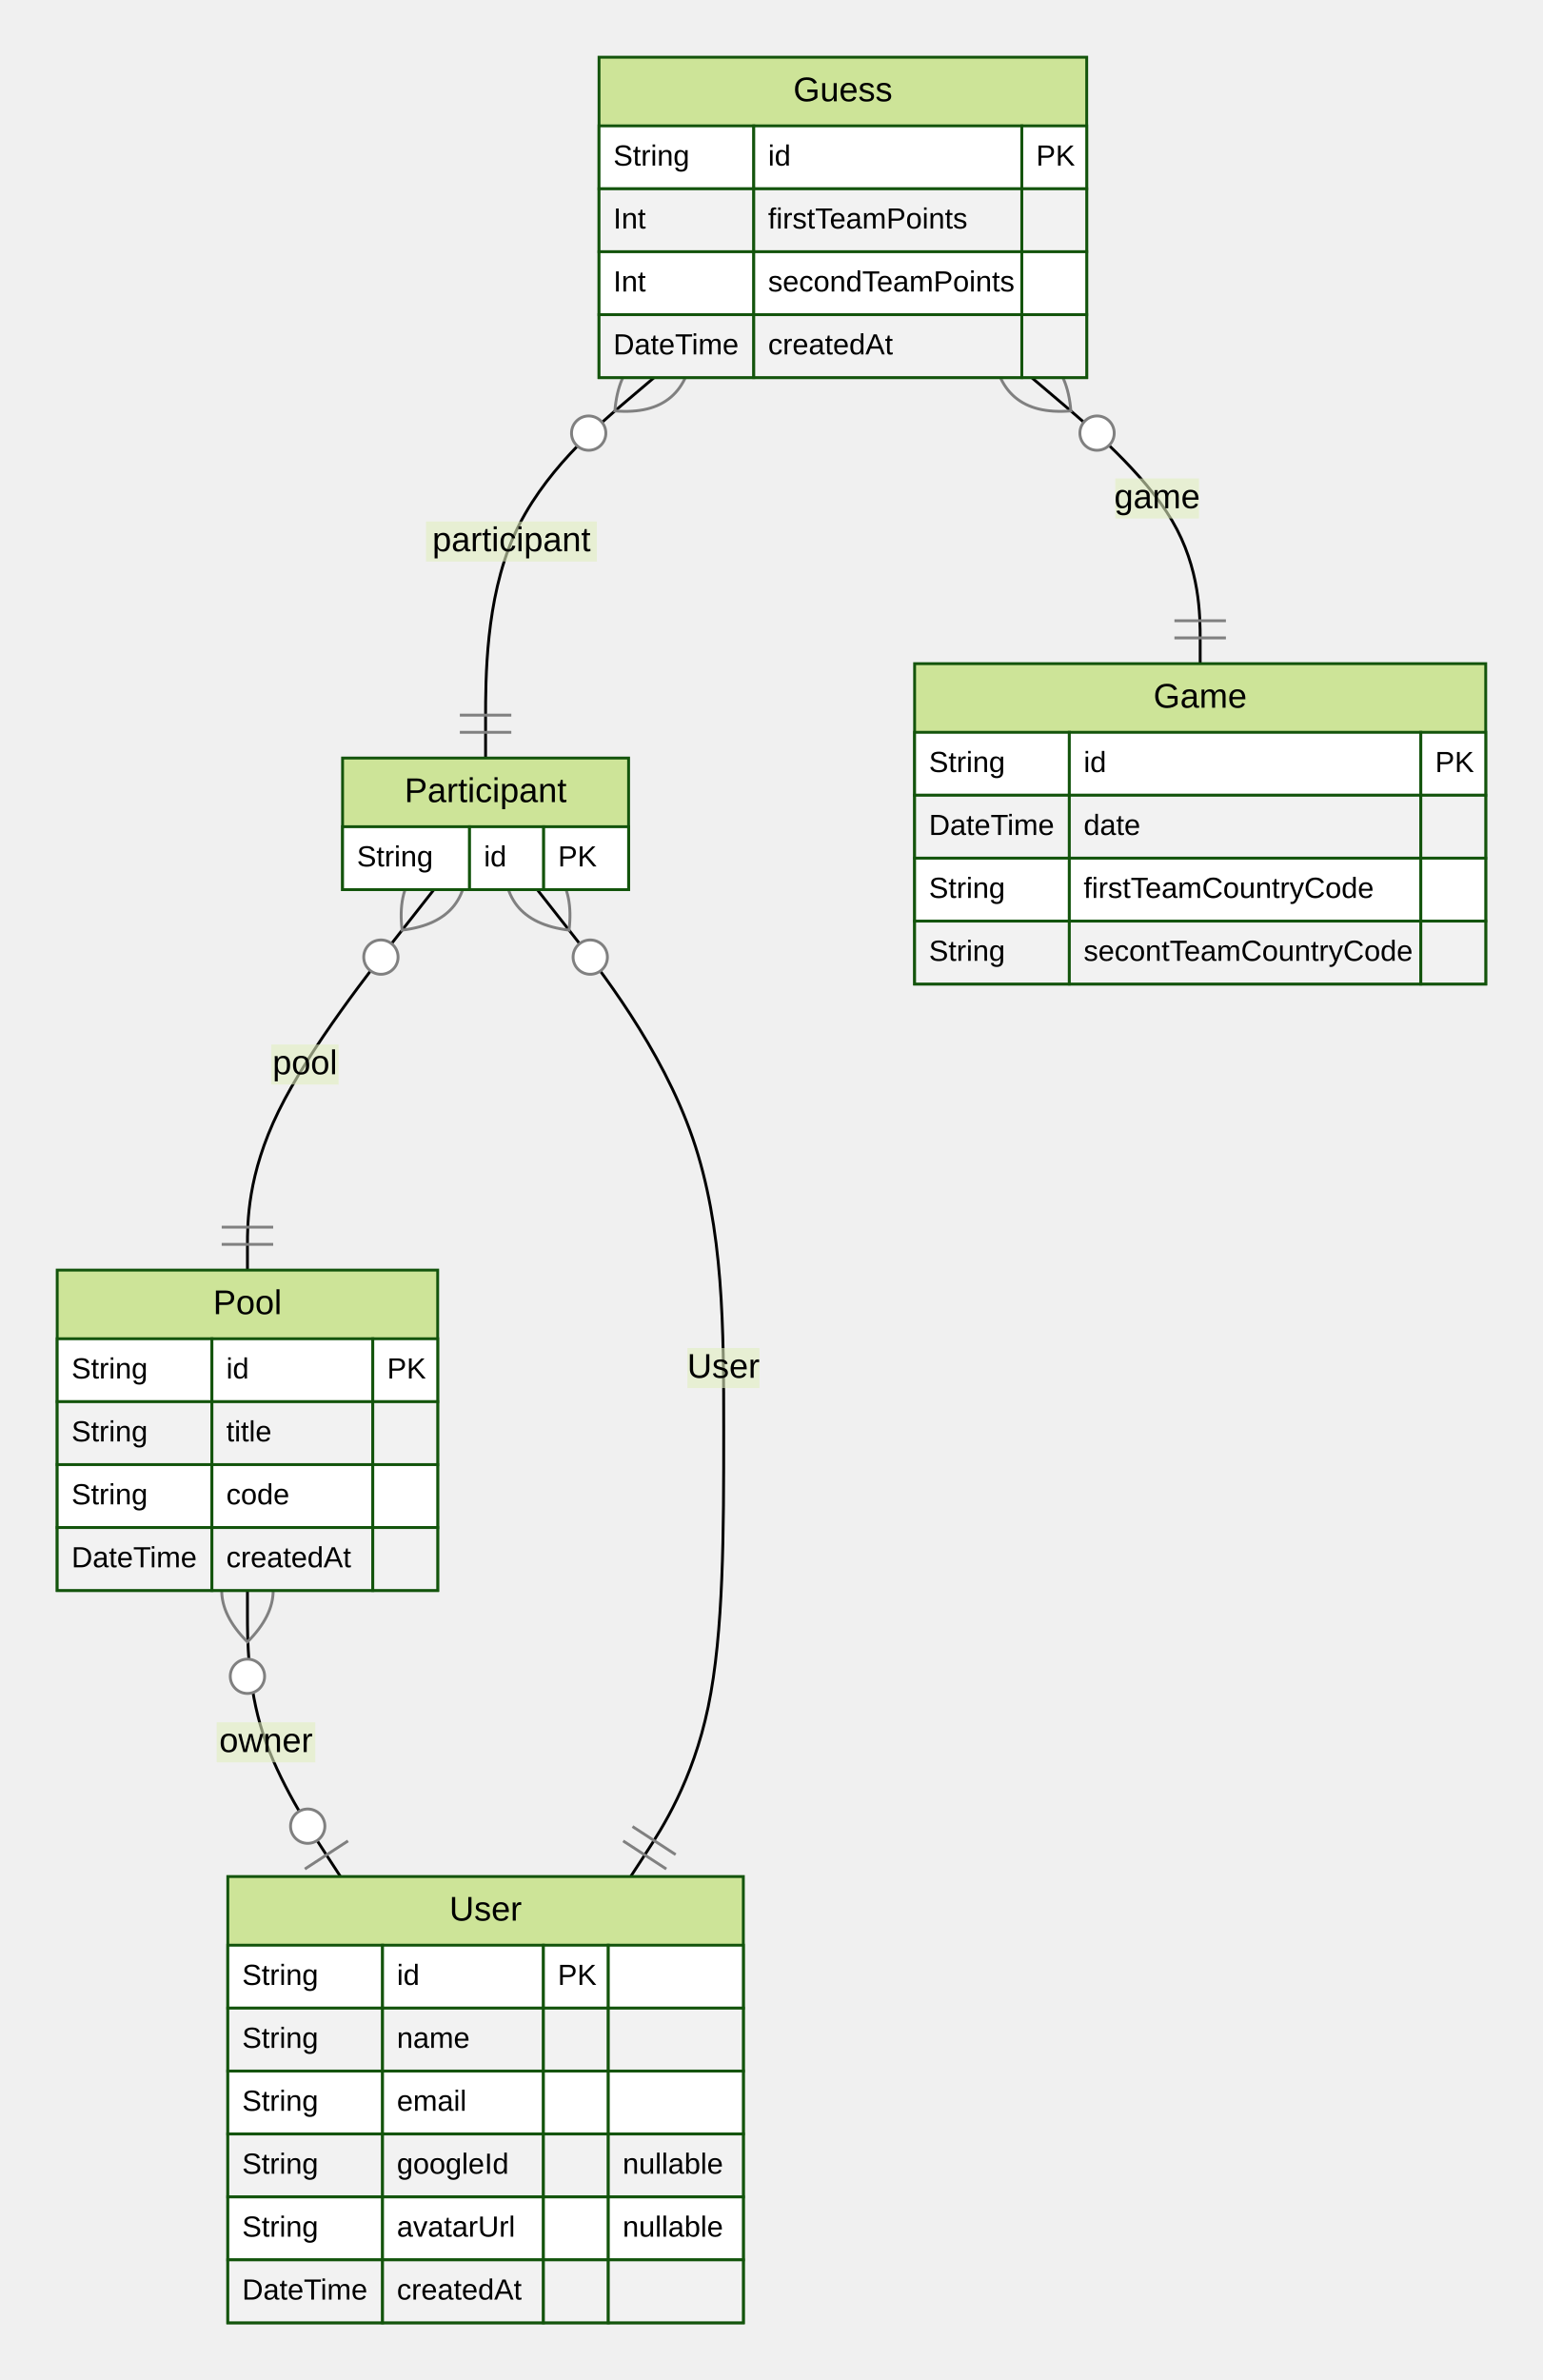
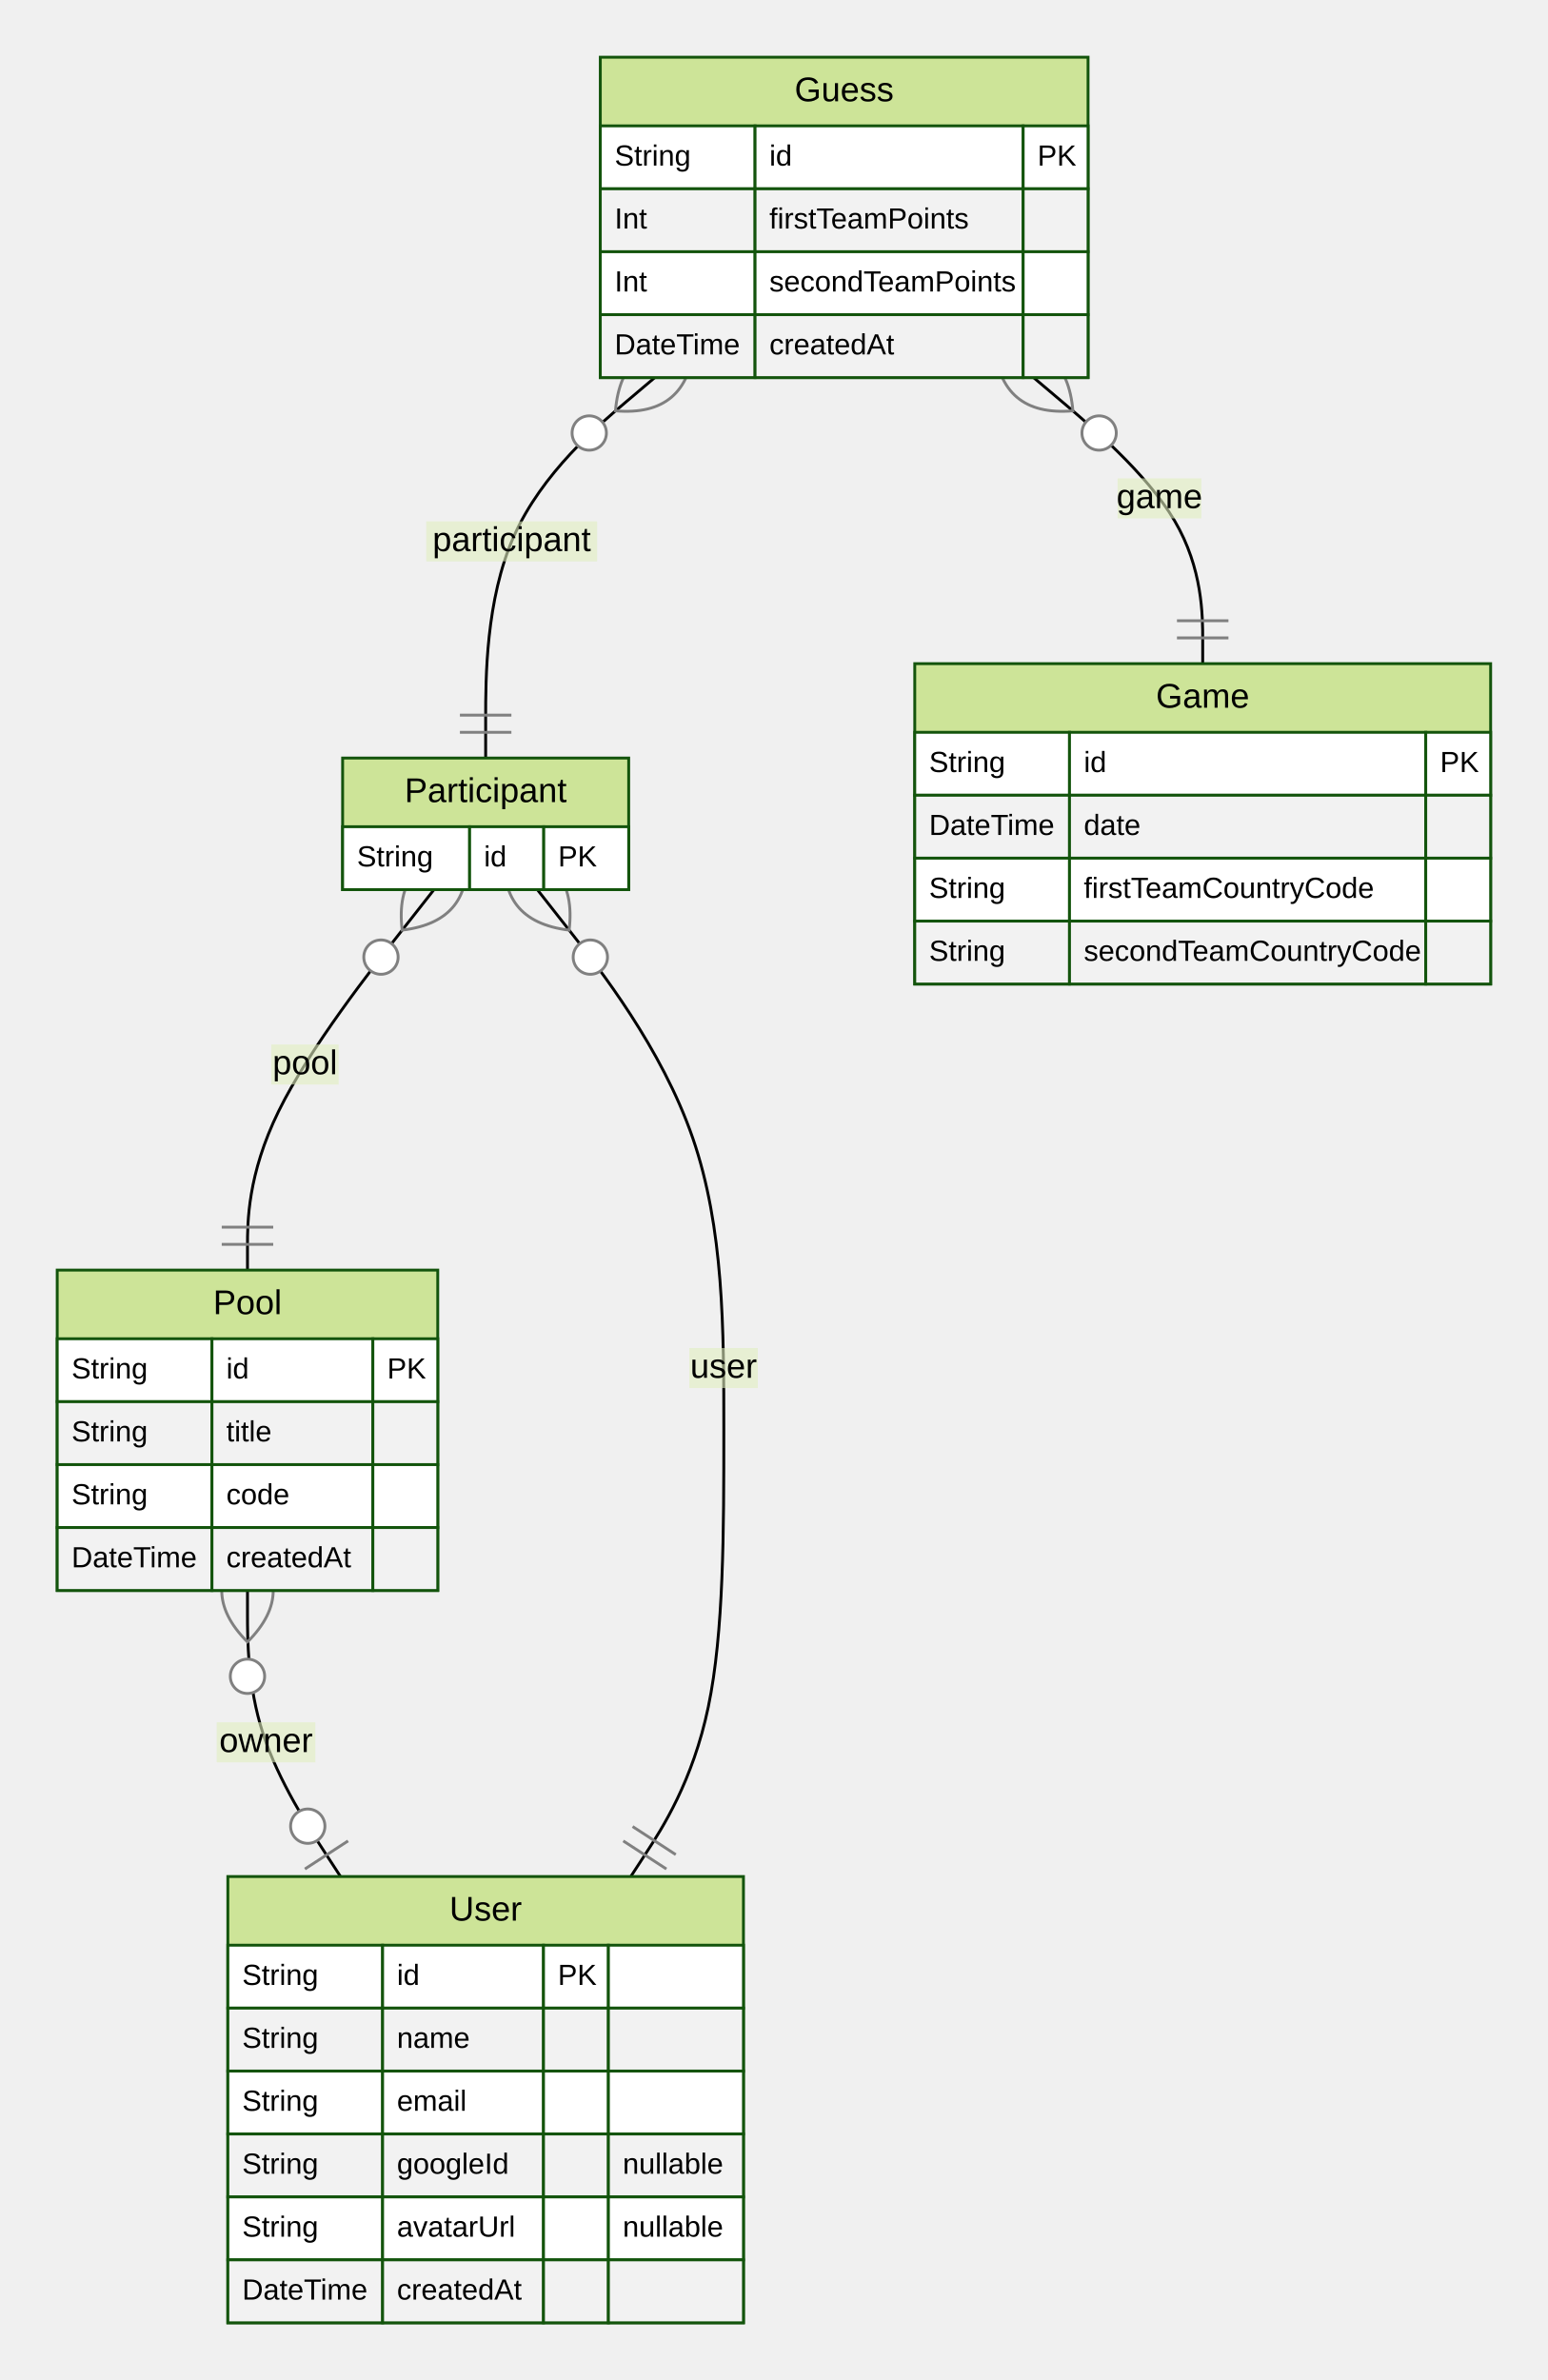
- <svg xmlns="http://www.w3.org/2000/svg" aria-labelledby="chart-title-mermaid-0 chart-desc-mermaid-0" role="img" viewBox="0 0 539.444 832" style="max-width: 539.444px; background-color: white;" width="100%" id="mermaid-0">
+ <svg xmlns="http://www.w3.org/2000/svg" aria-labelledby="chart-title-mermaid-0 chart-desc-mermaid-0" role="img" viewBox="0 0 541.082 832" style="max-width: 541.082px; background-color: white;" width="100%" id="mermaid-0">
  <style>#mermaid-0 {font-family:"trebuchet ms",verdana,arial,sans-serif;font-size:16px;fill:#000000;}#mermaid-0 .error-icon{fill:#552222;}#mermaid-0 .error-text{fill:#552222;stroke:#552222;}#mermaid-0 .edge-thickness-normal{stroke-width:2px;}#mermaid-0 .edge-thickness-thick{stroke-width:3.5px;}#mermaid-0 .edge-pattern-solid{stroke-dasharray:0;}#mermaid-0 .edge-pattern-dashed{stroke-dasharray:3;}#mermaid-0 .edge-pattern-dotted{stroke-dasharray:2;}#mermaid-0 .marker{fill:#000000;stroke:#000000;}#mermaid-0 .marker.cross{stroke:#000000;}#mermaid-0 svg{font-family:"trebuchet ms",verdana,arial,sans-serif;font-size:16px;}#mermaid-0 .entityBox{fill:#cde498;stroke:#13540c;}#mermaid-0 .attributeBoxOdd{fill:#ffffff;stroke:#13540c;}#mermaid-0 .attributeBoxEven{fill:#f2f2f2;stroke:#13540c;}#mermaid-0 .relationshipLabelBox{fill:hsl(78.158, 58.462%, 84.51%);opacity:0.7;background-color:hsl(78.158, 58.462%, 84.51%);}#mermaid-0 .relationshipLabelBox rect{opacity:0.5;}#mermaid-0 .relationshipLine{stroke:#000000;}#mermaid-0 :root{--mermaid-font-family:"trebuchet ms",verdana,arial,sans-serif;}</style>
  <g />
  <defs>
    <marker orient="auto" markerHeight="18" markerWidth="18" refY="9" refX="0" id="ONLY_ONE_START">
      <path d="M9,0 L9,18 M15,0 L15,18" fill="none" stroke="gray" />
    </marker>
  </defs>
  <defs>
    <marker orient="auto" markerHeight="18" markerWidth="18" refY="9" refX="18" id="ONLY_ONE_END">
      <path d="M3,0 L3,18 M9,0 L9,18" fill="none" stroke="gray" />
    </marker>
  </defs>
  <defs>
    <marker orient="auto" markerHeight="18" markerWidth="30" refY="9" refX="0" id="ZERO_OR_ONE_START">
      <circle r="6" cy="9" cx="21" fill="white" stroke="gray" />
      <path d="M9,0 L9,18" fill="none" stroke="gray" />
    </marker>
  </defs>
  <defs>
    <marker orient="auto" markerHeight="18" markerWidth="30" refY="9" refX="30" id="ZERO_OR_ONE_END">
      <circle r="6" cy="9" cx="9" fill="white" stroke="gray" />
      <path d="M21,0 L21,18" fill="none" stroke="gray" />
    </marker>
  </defs>
  <defs>
    <marker orient="auto" markerHeight="36" markerWidth="45" refY="18" refX="18" id="ONE_OR_MORE_START">
      <path d="M0,18 Q 18,0 36,18 Q 18,36 0,18 M42,9 L42,27" fill="none" stroke="gray" />
    </marker>
  </defs>
  <defs>
    <marker orient="auto" markerHeight="36" markerWidth="45" refY="18" refX="27" id="ONE_OR_MORE_END">
      <path d="M3,9 L3,27 M9,18 Q27,0 45,18 Q27,36 9,18" fill="none" stroke="gray" />
    </marker>
  </defs>
  <defs>
    <marker orient="auto" markerHeight="36" markerWidth="57" refY="18" refX="18" id="ZERO_OR_MORE_START">
      <circle r="6" cy="18" cx="48" fill="white" stroke="gray" />
      <path d="M0,18 Q18,0 36,18 Q18,36 0,18" fill="none" stroke="gray" />
    </marker>
  </defs>
  <defs>
    <marker orient="auto" markerHeight="36" markerWidth="57" refY="18" refX="39" id="ZERO_OR_MORE_END">
      <circle r="6" cy="18" cx="9" fill="white" stroke="gray" />
      <path d="M21,18 Q39,0 57,18 Q39,36 21,18" fill="none" stroke="gray" />
    </marker>
  </defs>
  <path marker-start="url(#ZERO_OR_MORE_START)" marker-end="url(#ZERO_OR_ONE_END)" fill="none" stroke="gray" d="M86.513,556L86.513,564.333C86.513,572.667,86.513,589.333,91.934,606C97.354,622.667,108.195,639.333,113.615,647.667L119.035,656" class="er relationshipLine" />
  <path marker-start="url(#ZERO_OR_MORE_START)" marker-end="url(#ONLY_ONE_END)" fill="none" stroke="gray" d="M187.835,311L198.7,324.833C209.565,338.667,231.296,366.333,242.161,397.833C253.026,429.333,253.026,464.667,253.026,500C253.026,535.333,253.026,570.667,247.606,596.667C242.186,622.667,231.345,639.333,225.925,647.667L220.504,656" class="er relationshipLine" />
  <path marker-start="url(#ZERO_OR_MORE_START)" marker-end="url(#ONLY_ONE_END)" fill="none" stroke="gray" d="M151.705,311L140.839,324.833C129.974,338.667,108.244,366.333,97.378,388.5C86.513,410.667,86.513,427.333,86.513,435.667L86.513,444" class="er relationshipLine" />
-   <path marker-start="url(#ZERO_OR_MORE_START)" marker-end="url(#ONLY_ONE_END)" fill="none" stroke="gray" d="M360.683,132L370.504,140.333C380.324,148.667,399.966,165.333,409.786,182C419.607,198.667,419.607,215.333,419.607,223.667L419.607,232" class="er relationshipLine" />
-   <path marker-start="url(#ZERO_OR_MORE_START)" marker-end="url(#ONLY_ONE_END)" fill="none" stroke="gray" d="M228.694,132L218.873,140.333C209.052,148.667,189.411,165.333,179.59,187.5C169.77,209.667,169.77,237.333,169.77,251.167L169.77,265" class="er relationshipLine" />
+   <path marker-start="url(#ZERO_OR_MORE_START)" marker-end="url(#ONLY_ONE_END)" fill="none" stroke="gray" d="M228.887,132L219.034,140.333C209.181,148.667,189.476,165.333,179.623,187.5C169.77,209.667,169.77,237.333,169.77,251.167L169.77,265" class="er relationshipLine" />
+   <path marker-start="url(#ZERO_OR_MORE_START)" marker-end="url(#ONLY_ONE_END)" fill="none" stroke="gray" d="M361.309,132L371.162,140.333C381.015,148.667,400.72,165.333,410.573,182C420.426,198.667,420.426,215.333,420.426,223.667L420.426,232" class="er relationshipLine" />
  <g transform="translate(20,444 )" id="Pool">
    <rect height="112" width="133.026" y="0" x="0" stroke="gray" fill-opacity="100%" fill="honeydew" class="er entityBox" />
    <text transform="translate(66.51321,12)" style="font-family: &quot;trebuchet ms&quot;, verdana, arial, sans-serif;; font-size: 12px" text-anchor="middle" dominant-baseline="middle" y="0" x="0" id="entity-Pool" class="er entityLabel">Pool</text>
    <rect height="22" width="54.096" y="24" x="0" stroke="gray" fill-opacity="100%" fill="honeydew" class="er attributeBoxOdd" />
    <text transform="translate(5,35)" style="font-family: &quot;trebuchet ms&quot;, verdana, arial, sans-serif;; font-size: 10.2px" text-anchor="left" dominant-baseline="middle" y="0" x="0" id="entity-Pool-attr-1-type" class="er entityLabel">String</text>
    <rect height="22" width="56.243" y="24" x="54.096" stroke="gray" fill-opacity="100%" fill="honeydew" class="er attributeBoxOdd" />
    <text transform="translate(59.09555,35)" style="font-family: &quot;trebuchet ms&quot;, verdana, arial, sans-serif;; font-size: 10.2px" text-anchor="left" dominant-baseline="middle" y="0" x="0" id="entity-Pool-attr-1-name" class="er entityLabel">id</text>
    <rect height="22" width="22.688" y="24" x="110.339" stroke="gray" fill-opacity="100%" fill="honeydew" class="er attributeBoxOdd" />
    <text transform="translate(115.3387,35)" style="font-family: &quot;trebuchet ms&quot;, verdana, arial, sans-serif;; font-size: 10.2px" text-anchor="left" dominant-baseline="middle" y="0" x="0" id="entity-Pool-attr-1-key" class="er entityLabel">PK</text>
    <rect height="22" width="54.096" y="46" x="0" stroke="gray" fill-opacity="100%" fill="honeydew" class="er attributeBoxEven" />
    <text transform="translate(5,57)" style="font-family: &quot;trebuchet ms&quot;, verdana, arial, sans-serif;; font-size: 10.2px" text-anchor="left" dominant-baseline="middle" y="0" x="0" id="entity-Pool-attr-2-type" class="er entityLabel">String</text>
    <rect height="22" width="56.243" y="46" x="54.096" stroke="gray" fill-opacity="100%" fill="honeydew" class="er attributeBoxEven" />
    <text transform="translate(59.09555,57)" style="font-family: &quot;trebuchet ms&quot;, verdana, arial, sans-serif;; font-size: 10.2px" text-anchor="left" dominant-baseline="middle" y="0" x="0" id="entity-Pool-attr-2-name" class="er entityLabel">title</text>
    <rect height="22" width="22.688" y="46" x="110.339" stroke="gray" fill-opacity="100%" fill="honeydew" class="er attributeBoxEven" />
    <text transform="translate(115.3387,57)" style="font-family: &quot;trebuchet ms&quot;, verdana, arial, sans-serif;; font-size: 10.2px" text-anchor="left" dominant-baseline="middle" y="0" x="0" id="entity-Pool-attr-2-key" class="er entityLabel" />
    <rect height="22" width="54.096" y="68" x="0" stroke="gray" fill-opacity="100%" fill="honeydew" class="er attributeBoxOdd" />
    <text transform="translate(5,79)" style="font-family: &quot;trebuchet ms&quot;, verdana, arial, sans-serif;; font-size: 10.2px" text-anchor="left" dominant-baseline="middle" y="0" x="0" id="entity-Pool-attr-3-type" class="er entityLabel">String</text>
    <rect height="22" width="56.243" y="68" x="54.096" stroke="gray" fill-opacity="100%" fill="honeydew" class="er attributeBoxOdd" />
    <text transform="translate(59.09555,79)" style="font-family: &quot;trebuchet ms&quot;, verdana, arial, sans-serif;; font-size: 10.2px" text-anchor="left" dominant-baseline="middle" y="0" x="0" id="entity-Pool-attr-3-name" class="er entityLabel">code</text>
    <rect height="22" width="22.688" y="68" x="110.339" stroke="gray" fill-opacity="100%" fill="honeydew" class="er attributeBoxOdd" />
    <text transform="translate(115.3387,79)" style="font-family: &quot;trebuchet ms&quot;, verdana, arial, sans-serif;; font-size: 10.2px" text-anchor="left" dominant-baseline="middle" y="0" x="0" id="entity-Pool-attr-3-key" class="er entityLabel" />
    <rect height="22" width="54.096" y="90" x="0" stroke="gray" fill-opacity="100%" fill="honeydew" class="er attributeBoxEven" />
    <text transform="translate(5,101)" style="font-family: &quot;trebuchet ms&quot;, verdana, arial, sans-serif;; font-size: 10.2px" text-anchor="left" dominant-baseline="middle" y="0" x="0" id="entity-Pool-attr-4-type" class="er entityLabel">DateTime</text>
    <rect height="22" width="56.243" y="90" x="54.096" stroke="gray" fill-opacity="100%" fill="honeydew" class="er attributeBoxEven" />
    <text transform="translate(59.09555,101)" style="font-family: &quot;trebuchet ms&quot;, verdana, arial, sans-serif;; font-size: 10.2px" text-anchor="left" dominant-baseline="middle" y="0" x="0" id="entity-Pool-attr-4-name" class="er entityLabel">createdAt</text>
    <rect height="22" width="22.688" y="90" x="110.339" stroke="gray" fill-opacity="100%" fill="honeydew" class="er attributeBoxEven" />
    <text transform="translate(115.3387,101)" style="font-family: &quot;trebuchet ms&quot;, verdana, arial, sans-serif;; font-size: 10.2px" text-anchor="left" dominant-baseline="middle" y="0" x="0" id="entity-Pool-attr-4-key" class="er entityLabel" />
  </g>
  <g transform="translate(119.7698,265 )" id="Participant">
    <rect height="46" width="100" y="0" x="0" stroke="gray" fill-opacity="100%" fill="honeydew" class="er entityBox" />
    <text transform="translate(50,12)" style="font-family: &quot;trebuchet ms&quot;, verdana, arial, sans-serif;; font-size: 12px" text-anchor="middle" dominant-baseline="middle" y="0" x="0" id="entity-Participant" class="er entityLabel">Participant</text>
    <rect height="22" width="44.399" y="24" x="0" stroke="gray" fill-opacity="100%" fill="honeydew" class="er attributeBoxOdd" />
    <text transform="translate(5,35)" style="font-family: &quot;trebuchet ms&quot;, verdana, arial, sans-serif;; font-size: 10.2px" text-anchor="left" dominant-baseline="middle" y="0" x="0" id="entity-Participant-attr-1-type" class="er entityLabel">String</text>
    <rect height="22" width="25.911" y="24" x="44.399" stroke="gray" fill-opacity="100%" fill="honeydew" class="er attributeBoxOdd" />
    <text transform="translate(49.39862,35)" style="font-family: &quot;trebuchet ms&quot;, verdana, arial, sans-serif;; font-size: 10.2px" text-anchor="left" dominant-baseline="middle" y="0" x="0" id="entity-Participant-attr-1-name" class="er entityLabel">id</text>
    <rect height="22" width="29.69" y="24" x="70.31" stroke="gray" fill-opacity="100%" fill="honeydew" class="er attributeBoxOdd" />
    <text transform="translate(75.30976,35)" style="font-family: &quot;trebuchet ms&quot;, verdana, arial, sans-serif;; font-size: 10.2px" text-anchor="left" dominant-baseline="middle" y="0" x="0" id="entity-Participant-attr-1-key" class="er entityLabel">PK</text>
  </g>
  <g transform="translate(79.65034,656 )" id="User">
    <rect height="156" width="180.239" y="0" x="0" stroke="gray" fill-opacity="100%" fill="honeydew" class="er entityBox" />
    <text transform="translate(90.11948,12)" style="font-family: &quot;trebuchet ms&quot;, verdana, arial, sans-serif;; font-size: 12px" text-anchor="middle" dominant-baseline="middle" y="0" x="0" id="entity-User" class="er entityLabel">User</text>
    <rect height="22" width="54.096" y="24" x="0" stroke="gray" fill-opacity="100%" fill="honeydew" class="er attributeBoxOdd" />
    <text transform="translate(5,35)" style="font-family: &quot;trebuchet ms&quot;, verdana, arial, sans-serif;; font-size: 10.2px" text-anchor="left" dominant-baseline="middle" y="0" x="0" id="entity-User-attr-1-type" class="er entityLabel">String</text>
    <rect height="22" width="56.243" y="24" x="54.096" stroke="gray" fill-opacity="100%" fill="honeydew" class="er attributeBoxOdd" />
    <text transform="translate(59.09555,35)" style="font-family: &quot;trebuchet ms&quot;, verdana, arial, sans-serif;; font-size: 10.2px" text-anchor="left" dominant-baseline="middle" y="0" x="0" id="entity-User-attr-1-name" class="er entityLabel">id</text>
    <rect height="22" width="22.688" y="24" x="110.339" stroke="gray" fill-opacity="100%" fill="honeydew" class="er attributeBoxOdd" />
    <text transform="translate(115.3387,35)" style="font-family: &quot;trebuchet ms&quot;, verdana, arial, sans-serif;; font-size: 10.2px" text-anchor="left" dominant-baseline="middle" y="0" x="0" id="entity-User-attr-1-key" class="er entityLabel">PK</text>
    <rect height="22" width="47.213" y="24" x="133.026" stroke="gray" fill-opacity="100%" fill="honeydew" class="er attributeBoxOdd" />
    <text transform="translate(138.0264,35)" style="font-family: &quot;trebuchet ms&quot;, verdana, arial, sans-serif;; font-size: 10.2px" text-anchor="left" dominant-baseline="middle" y="0" x="0" id="entity-User-attr-1-comment" class="er entityLabel" />
    <rect height="22" width="54.096" y="46" x="0" stroke="gray" fill-opacity="100%" fill="honeydew" class="er attributeBoxEven" />
    <text transform="translate(5,57)" style="font-family: &quot;trebuchet ms&quot;, verdana, arial, sans-serif;; font-size: 10.2px" text-anchor="left" dominant-baseline="middle" y="0" x="0" id="entity-User-attr-2-type" class="er entityLabel">String</text>
    <rect height="22" width="56.243" y="46" x="54.096" stroke="gray" fill-opacity="100%" fill="honeydew" class="er attributeBoxEven" />
    <text transform="translate(59.09555,57)" style="font-family: &quot;trebuchet ms&quot;, verdana, arial, sans-serif;; font-size: 10.2px" text-anchor="left" dominant-baseline="middle" y="0" x="0" id="entity-User-attr-2-name" class="er entityLabel">name</text>
    <rect height="22" width="22.688" y="46" x="110.339" stroke="gray" fill-opacity="100%" fill="honeydew" class="er attributeBoxEven" />
    <text transform="translate(115.3387,57)" style="font-family: &quot;trebuchet ms&quot;, verdana, arial, sans-serif;; font-size: 10.2px" text-anchor="left" dominant-baseline="middle" y="0" x="0" id="entity-User-attr-2-key" class="er entityLabel" />
    <rect height="22" width="47.213" y="46" x="133.026" stroke="gray" fill-opacity="100%" fill="honeydew" class="er attributeBoxEven" />
    <text transform="translate(138.0264,57)" style="font-family: &quot;trebuchet ms&quot;, verdana, arial, sans-serif;; font-size: 10.2px" text-anchor="left" dominant-baseline="middle" y="0" x="0" id="entity-User-attr-2-comment" class="er entityLabel" />
    <rect height="22" width="54.096" y="68" x="0" stroke="gray" fill-opacity="100%" fill="honeydew" class="er attributeBoxOdd" />
    <text transform="translate(5,79)" style="font-family: &quot;trebuchet ms&quot;, verdana, arial, sans-serif;; font-size: 10.2px" text-anchor="left" dominant-baseline="middle" y="0" x="0" id="entity-User-attr-3-type" class="er entityLabel">String</text>
    <rect height="22" width="56.243" y="68" x="54.096" stroke="gray" fill-opacity="100%" fill="honeydew" class="er attributeBoxOdd" />
    <text transform="translate(59.09555,79)" style="font-family: &quot;trebuchet ms&quot;, verdana, arial, sans-serif;; font-size: 10.2px" text-anchor="left" dominant-baseline="middle" y="0" x="0" id="entity-User-attr-3-name" class="er entityLabel">email</text>
    <rect height="22" width="22.688" y="68" x="110.339" stroke="gray" fill-opacity="100%" fill="honeydew" class="er attributeBoxOdd" />
    <text transform="translate(115.3387,79)" style="font-family: &quot;trebuchet ms&quot;, verdana, arial, sans-serif;; font-size: 10.2px" text-anchor="left" dominant-baseline="middle" y="0" x="0" id="entity-User-attr-3-key" class="er entityLabel" />
    <rect height="22" width="47.213" y="68" x="133.026" stroke="gray" fill-opacity="100%" fill="honeydew" class="er attributeBoxOdd" />
    <text transform="translate(138.0264,79)" style="font-family: &quot;trebuchet ms&quot;, verdana, arial, sans-serif;; font-size: 10.2px" text-anchor="left" dominant-baseline="middle" y="0" x="0" id="entity-User-attr-3-comment" class="er entityLabel" />
    <rect height="22" width="54.096" y="90" x="0" stroke="gray" fill-opacity="100%" fill="honeydew" class="er attributeBoxEven" />
    <text transform="translate(5,101)" style="font-family: &quot;trebuchet ms&quot;, verdana, arial, sans-serif;; font-size: 10.2px" text-anchor="left" dominant-baseline="middle" y="0" x="0" id="entity-User-attr-4-type" class="er entityLabel">String</text>
    <rect height="22" width="56.243" y="90" x="54.096" stroke="gray" fill-opacity="100%" fill="honeydew" class="er attributeBoxEven" />
    <text transform="translate(59.09555,101)" style="font-family: &quot;trebuchet ms&quot;, verdana, arial, sans-serif;; font-size: 10.2px" text-anchor="left" dominant-baseline="middle" y="0" x="0" id="entity-User-attr-4-name" class="er entityLabel">googleId</text>
    <rect height="22" width="22.688" y="90" x="110.339" stroke="gray" fill-opacity="100%" fill="honeydew" class="er attributeBoxEven" />
    <text transform="translate(115.3387,101)" style="font-family: &quot;trebuchet ms&quot;, verdana, arial, sans-serif;; font-size: 10.2px" text-anchor="left" dominant-baseline="middle" y="0" x="0" id="entity-User-attr-4-key" class="er entityLabel" />
    <rect height="22" width="47.213" y="90" x="133.026" stroke="gray" fill-opacity="100%" fill="honeydew" class="er attributeBoxEven" />
    <text transform="translate(138.0264,101)" style="font-family: &quot;trebuchet ms&quot;, verdana, arial, sans-serif;; font-size: 10.2px" text-anchor="left" dominant-baseline="middle" y="0" x="0" id="entity-User-attr-4-comment" class="er entityLabel">nullable</text>
    <rect height="22" width="54.096" y="112" x="0" stroke="gray" fill-opacity="100%" fill="honeydew" class="er attributeBoxOdd" />
    <text transform="translate(5,123)" style="font-family: &quot;trebuchet ms&quot;, verdana, arial, sans-serif;; font-size: 10.2px" text-anchor="left" dominant-baseline="middle" y="0" x="0" id="entity-User-attr-5-type" class="er entityLabel">String</text>
    <rect height="22" width="56.243" y="112" x="54.096" stroke="gray" fill-opacity="100%" fill="honeydew" class="er attributeBoxOdd" />
    <text transform="translate(59.09555,123)" style="font-family: &quot;trebuchet ms&quot;, verdana, arial, sans-serif;; font-size: 10.2px" text-anchor="left" dominant-baseline="middle" y="0" x="0" id="entity-User-attr-5-name" class="er entityLabel">avatarUrl</text>
    <rect height="22" width="22.688" y="112" x="110.339" stroke="gray" fill-opacity="100%" fill="honeydew" class="er attributeBoxOdd" />
    <text transform="translate(115.3387,123)" style="font-family: &quot;trebuchet ms&quot;, verdana, arial, sans-serif;; font-size: 10.2px" text-anchor="left" dominant-baseline="middle" y="0" x="0" id="entity-User-attr-5-key" class="er entityLabel" />
    <rect height="22" width="47.213" y="112" x="133.026" stroke="gray" fill-opacity="100%" fill="honeydew" class="er attributeBoxOdd" />
    <text transform="translate(138.0264,123)" style="font-family: &quot;trebuchet ms&quot;, verdana, arial, sans-serif;; font-size: 10.2px" text-anchor="left" dominant-baseline="middle" y="0" x="0" id="entity-User-attr-5-comment" class="er entityLabel">nullable</text>
    <rect height="22" width="54.096" y="134" x="0" stroke="gray" fill-opacity="100%" fill="honeydew" class="er attributeBoxEven" />
    <text transform="translate(5,145)" style="font-family: &quot;trebuchet ms&quot;, verdana, arial, sans-serif;; font-size: 10.2px" text-anchor="left" dominant-baseline="middle" y="0" x="0" id="entity-User-attr-6-type" class="er entityLabel">DateTime</text>
    <rect height="22" width="56.243" y="134" x="54.096" stroke="gray" fill-opacity="100%" fill="honeydew" class="er attributeBoxEven" />
    <text transform="translate(59.09555,145)" style="font-family: &quot;trebuchet ms&quot;, verdana, arial, sans-serif;; font-size: 10.2px" text-anchor="left" dominant-baseline="middle" y="0" x="0" id="entity-User-attr-6-name" class="er entityLabel">createdAt</text>
    <rect height="22" width="22.688" y="134" x="110.339" stroke="gray" fill-opacity="100%" fill="honeydew" class="er attributeBoxEven" />
    <text transform="translate(115.3387,145)" style="font-family: &quot;trebuchet ms&quot;, verdana, arial, sans-serif;; font-size: 10.2px" text-anchor="left" dominant-baseline="middle" y="0" x="0" id="entity-User-attr-6-key" class="er entityLabel" />
    <rect height="22" width="47.213" y="134" x="133.026" stroke="gray" fill-opacity="100%" fill="honeydew" class="er attributeBoxEven" />
    <text transform="translate(138.0264,145)" style="font-family: &quot;trebuchet ms&quot;, verdana, arial, sans-serif;; font-size: 10.2px" text-anchor="left" dominant-baseline="middle" y="0" x="0" id="entity-User-attr-6-comment" class="er entityLabel" />
  </g>
  <g transform="translate(319.7698,232 )" id="Game">
-     <rect height="112" width="199.674" y="0" x="0" stroke="gray" fill-opacity="100%" fill="honeydew" class="er entityBox" />
-     <text transform="translate(99.83695,12)" style="font-family: &quot;trebuchet ms&quot;, verdana, arial, sans-serif;; font-size: 12px" text-anchor="middle" dominant-baseline="middle" y="0" x="0" id="entity-Game" class="er entityLabel">Game</text>
+     <rect height="112" width="201.312" y="0" x="0" stroke="gray" fill-opacity="100%" fill="honeydew" class="er entityBox" />
+     <text transform="translate(100.6562,12)" style="font-family: &quot;trebuchet ms&quot;, verdana, arial, sans-serif;; font-size: 12px" text-anchor="middle" dominant-baseline="middle" y="0" x="0" id="entity-Game" class="er entityLabel">Game</text>
    <rect height="22" width="54.096" y="24" x="0" stroke="gray" fill-opacity="100%" fill="honeydew" class="er attributeBoxOdd" />
    <text transform="translate(5,35)" style="font-family: &quot;trebuchet ms&quot;, verdana, arial, sans-serif;; font-size: 10.2px" text-anchor="left" dominant-baseline="middle" y="0" x="0" id="entity-Game-attr-1-type" class="er entityLabel">String</text>
-     <rect height="22" width="122.891" y="24" x="54.096" stroke="gray" fill-opacity="100%" fill="honeydew" class="er attributeBoxOdd" />
+     <rect height="22" width="124.529" y="24" x="54.096" stroke="gray" fill-opacity="100%" fill="honeydew" class="er attributeBoxOdd" />
    <text transform="translate(59.09555,35)" style="font-family: &quot;trebuchet ms&quot;, verdana, arial, sans-serif;; font-size: 10.2px" text-anchor="left" dominant-baseline="middle" y="0" x="0" id="entity-Game-attr-1-name" class="er entityLabel">id</text>
-     <rect height="22" width="22.688" y="24" x="176.986" stroke="gray" fill-opacity="100%" fill="honeydew" class="er attributeBoxOdd" />
-     <text transform="translate(181.9862,35)" style="font-family: &quot;trebuchet ms&quot;, verdana, arial, sans-serif;; font-size: 10.2px" text-anchor="left" dominant-baseline="middle" y="0" x="0" id="entity-Game-attr-1-key" class="er entityLabel">PK</text>
+     <rect height="22" width="22.688" y="24" x="178.625" stroke="gray" fill-opacity="100%" fill="honeydew" class="er attributeBoxOdd" />
+     <text transform="translate(183.6248,35)" style="font-family: &quot;trebuchet ms&quot;, verdana, arial, sans-serif;; font-size: 10.2px" text-anchor="left" dominant-baseline="middle" y="0" x="0" id="entity-Game-attr-1-key" class="er entityLabel">PK</text>
    <rect height="22" width="54.096" y="46" x="0" stroke="gray" fill-opacity="100%" fill="honeydew" class="er attributeBoxEven" />
    <text transform="translate(5,57)" style="font-family: &quot;trebuchet ms&quot;, verdana, arial, sans-serif;; font-size: 10.2px" text-anchor="left" dominant-baseline="middle" y="0" x="0" id="entity-Game-attr-2-type" class="er entityLabel">DateTime</text>
-     <rect height="22" width="122.891" y="46" x="54.096" stroke="gray" fill-opacity="100%" fill="honeydew" class="er attributeBoxEven" />
+     <rect height="22" width="124.529" y="46" x="54.096" stroke="gray" fill-opacity="100%" fill="honeydew" class="er attributeBoxEven" />
    <text transform="translate(59.09555,57)" style="font-family: &quot;trebuchet ms&quot;, verdana, arial, sans-serif;; font-size: 10.2px" text-anchor="left" dominant-baseline="middle" y="0" x="0" id="entity-Game-attr-2-name" class="er entityLabel">date</text>
-     <rect height="22" width="22.688" y="46" x="176.986" stroke="gray" fill-opacity="100%" fill="honeydew" class="er attributeBoxEven" />
-     <text transform="translate(181.9862,57)" style="font-family: &quot;trebuchet ms&quot;, verdana, arial, sans-serif;; font-size: 10.2px" text-anchor="left" dominant-baseline="middle" y="0" x="0" id="entity-Game-attr-2-key" class="er entityLabel" />
+     <rect height="22" width="22.688" y="46" x="178.625" stroke="gray" fill-opacity="100%" fill="honeydew" class="er attributeBoxEven" />
+     <text transform="translate(183.6248,57)" style="font-family: &quot;trebuchet ms&quot;, verdana, arial, sans-serif;; font-size: 10.2px" text-anchor="left" dominant-baseline="middle" y="0" x="0" id="entity-Game-attr-2-key" class="er entityLabel" />
    <rect height="22" width="54.096" y="68" x="0" stroke="gray" fill-opacity="100%" fill="honeydew" class="er attributeBoxOdd" />
    <text transform="translate(5,79)" style="font-family: &quot;trebuchet ms&quot;, verdana, arial, sans-serif;; font-size: 10.2px" text-anchor="left" dominant-baseline="middle" y="0" x="0" id="entity-Game-attr-3-type" class="er entityLabel">String</text>
-     <rect height="22" width="122.891" y="68" x="54.096" stroke="gray" fill-opacity="100%" fill="honeydew" class="er attributeBoxOdd" />
+     <rect height="22" width="124.529" y="68" x="54.096" stroke="gray" fill-opacity="100%" fill="honeydew" class="er attributeBoxOdd" />
    <text transform="translate(59.09555,79)" style="font-family: &quot;trebuchet ms&quot;, verdana, arial, sans-serif;; font-size: 10.2px" text-anchor="left" dominant-baseline="middle" y="0" x="0" id="entity-Game-attr-3-name" class="er entityLabel">firstTeamCountryCode</text>
-     <rect height="22" width="22.688" y="68" x="176.986" stroke="gray" fill-opacity="100%" fill="honeydew" class="er attributeBoxOdd" />
-     <text transform="translate(181.9862,79)" style="font-family: &quot;trebuchet ms&quot;, verdana, arial, sans-serif;; font-size: 10.2px" text-anchor="left" dominant-baseline="middle" y="0" x="0" id="entity-Game-attr-3-key" class="er entityLabel" />
+     <rect height="22" width="22.688" y="68" x="178.625" stroke="gray" fill-opacity="100%" fill="honeydew" class="er attributeBoxOdd" />
+     <text transform="translate(183.6248,79)" style="font-family: &quot;trebuchet ms&quot;, verdana, arial, sans-serif;; font-size: 10.2px" text-anchor="left" dominant-baseline="middle" y="0" x="0" id="entity-Game-attr-3-key" class="er entityLabel" />
    <rect height="22" width="54.096" y="90" x="0" stroke="gray" fill-opacity="100%" fill="honeydew" class="er attributeBoxEven" />
    <text transform="translate(5,101)" style="font-family: &quot;trebuchet ms&quot;, verdana, arial, sans-serif;; font-size: 10.2px" text-anchor="left" dominant-baseline="middle" y="0" x="0" id="entity-Game-attr-4-type" class="er entityLabel">String</text>
-     <rect height="22" width="122.891" y="90" x="54.096" stroke="gray" fill-opacity="100%" fill="honeydew" class="er attributeBoxEven" />
-     <text transform="translate(59.09555,101)" style="font-family: &quot;trebuchet ms&quot;, verdana, arial, sans-serif;; font-size: 10.2px" text-anchor="left" dominant-baseline="middle" y="0" x="0" id="entity-Game-attr-4-name" class="er entityLabel">secontTeamCountryCode</text>
-     <rect height="22" width="22.688" y="90" x="176.986" stroke="gray" fill-opacity="100%" fill="honeydew" class="er attributeBoxEven" />
-     <text transform="translate(181.9862,101)" style="font-family: &quot;trebuchet ms&quot;, verdana, arial, sans-serif;; font-size: 10.2px" text-anchor="left" dominant-baseline="middle" y="0" x="0" id="entity-Game-attr-4-key" class="er entityLabel" />
-   </g>
-   <g transform="translate(209.4361,20 )" id="Guess">
+     <rect height="22" width="124.529" y="90" x="54.096" stroke="gray" fill-opacity="100%" fill="honeydew" class="er attributeBoxEven" />
+     <text transform="translate(59.09555,101)" style="font-family: &quot;trebuchet ms&quot;, verdana, arial, sans-serif;; font-size: 10.2px" text-anchor="left" dominant-baseline="middle" y="0" x="0" id="entity-Game-attr-4-name" class="er entityLabel">secondTeamCountryCode</text>
+     <rect height="22" width="22.688" y="90" x="178.625" stroke="gray" fill-opacity="100%" fill="honeydew" class="er attributeBoxEven" />
+     <text transform="translate(183.6248,101)" style="font-family: &quot;trebuchet ms&quot;, verdana, arial, sans-serif;; font-size: 10.2px" text-anchor="left" dominant-baseline="middle" y="0" x="0" id="entity-Game-attr-4-key" class="er entityLabel" />
+   </g>
+   <g transform="translate(209.8457,20 )" id="Guess">
    <rect height="112" width="170.504" y="0" x="0" stroke="gray" fill-opacity="100%" fill="honeydew" class="er entityBox" />
    <text transform="translate(85.2522,12)" style="font-family: &quot;trebuchet ms&quot;, verdana, arial, sans-serif;; font-size: 12px" text-anchor="middle" dominant-baseline="middle" y="0" x="0" id="entity-Guess" class="er entityLabel">Guess</text>
    <rect height="22" width="54.096" y="24" x="0" stroke="gray" fill-opacity="100%" fill="honeydew" class="er attributeBoxOdd" />
    <text transform="translate(5,35)" style="font-family: &quot;trebuchet ms&quot;, verdana, arial, sans-serif;; font-size: 10.2px" text-anchor="left" dominant-baseline="middle" y="0" x="0" id="entity-Guess-attr-1-type" class="er entityLabel">String</text>
    <rect height="22" width="93.721" y="24" x="54.096" stroke="gray" fill-opacity="100%" fill="honeydew" class="er attributeBoxOdd" />
    <text transform="translate(59.09555,35)" style="font-family: &quot;trebuchet ms&quot;, verdana, arial, sans-serif;; font-size: 10.2px" text-anchor="left" dominant-baseline="middle" y="0" x="0" id="entity-Guess-attr-1-name" class="er entityLabel">id</text>
    <rect height="22" width="22.688" y="24" x="147.817" stroke="gray" fill-opacity="100%" fill="honeydew" class="er attributeBoxOdd" />
    <text transform="translate(152.8167,35)" style="font-family: &quot;trebuchet ms&quot;, verdana, arial, sans-serif;; font-size: 10.2px" text-anchor="left" dominant-baseline="middle" y="0" x="0" id="entity-Guess-attr-1-key" class="er entityLabel">PK</text>
    <rect height="22" width="54.096" y="46" x="0" stroke="gray" fill-opacity="100%" fill="honeydew" class="er attributeBoxEven" />
    <text transform="translate(5,57)" style="font-family: &quot;trebuchet ms&quot;, verdana, arial, sans-serif;; font-size: 10.2px" text-anchor="left" dominant-baseline="middle" y="0" x="0" id="entity-Guess-attr-2-type" class="er entityLabel">Int</text>
    <rect height="22" width="93.721" y="46" x="54.096" stroke="gray" fill-opacity="100%" fill="honeydew" class="er attributeBoxEven" />
    <text transform="translate(59.09555,57)" style="font-family: &quot;trebuchet ms&quot;, verdana, arial, sans-serif;; font-size: 10.2px" text-anchor="left" dominant-baseline="middle" y="0" x="0" id="entity-Guess-attr-2-name" class="er entityLabel">firstTeamPoints</text>
    <rect height="22" width="22.688" y="46" x="147.817" stroke="gray" fill-opacity="100%" fill="honeydew" class="er attributeBoxEven" />
    <text transform="translate(152.8167,57)" style="font-family: &quot;trebuchet ms&quot;, verdana, arial, sans-serif;; font-size: 10.2px" text-anchor="left" dominant-baseline="middle" y="0" x="0" id="entity-Guess-attr-2-key" class="er entityLabel" />
    <rect height="22" width="54.096" y="68" x="0" stroke="gray" fill-opacity="100%" fill="honeydew" class="er attributeBoxOdd" />
    <text transform="translate(5,79)" style="font-family: &quot;trebuchet ms&quot;, verdana, arial, sans-serif;; font-size: 10.2px" text-anchor="left" dominant-baseline="middle" y="0" x="0" id="entity-Guess-attr-3-type" class="er entityLabel">Int</text>
    <rect height="22" width="93.721" y="68" x="54.096" stroke="gray" fill-opacity="100%" fill="honeydew" class="er attributeBoxOdd" />
    <text transform="translate(59.09555,79)" style="font-family: &quot;trebuchet ms&quot;, verdana, arial, sans-serif;; font-size: 10.2px" text-anchor="left" dominant-baseline="middle" y="0" x="0" id="entity-Guess-attr-3-name" class="er entityLabel">secondTeamPoints</text>
    <rect height="22" width="22.688" y="68" x="147.817" stroke="gray" fill-opacity="100%" fill="honeydew" class="er attributeBoxOdd" />
    <text transform="translate(152.8167,79)" style="font-family: &quot;trebuchet ms&quot;, verdana, arial, sans-serif;; font-size: 10.2px" text-anchor="left" dominant-baseline="middle" y="0" x="0" id="entity-Guess-attr-3-key" class="er entityLabel" />
    <rect height="22" width="54.096" y="90" x="0" stroke="gray" fill-opacity="100%" fill="honeydew" class="er attributeBoxEven" />
    <text transform="translate(5,101)" style="font-family: &quot;trebuchet ms&quot;, verdana, arial, sans-serif;; font-size: 10.2px" text-anchor="left" dominant-baseline="middle" y="0" x="0" id="entity-Guess-attr-4-type" class="er entityLabel">DateTime</text>
    <rect height="22" width="93.721" y="90" x="54.096" stroke="gray" fill-opacity="100%" fill="honeydew" class="er attributeBoxEven" />
    <text transform="translate(59.09555,101)" style="font-family: &quot;trebuchet ms&quot;, verdana, arial, sans-serif;; font-size: 10.2px" text-anchor="left" dominant-baseline="middle" y="0" x="0" id="entity-Guess-attr-4-name" class="er entityLabel">createdAt</text>
    <rect height="22" width="22.688" y="90" x="147.817" stroke="gray" fill-opacity="100%" fill="honeydew" class="er attributeBoxEven" />
    <text transform="translate(152.8167,101)" style="font-family: &quot;trebuchet ms&quot;, verdana, arial, sans-serif;; font-size: 10.2px" text-anchor="left" dominant-baseline="middle" y="0" x="0" id="entity-Guess-attr-4-key" class="er entityLabel" />
  </g>
  <rect fill-opacity="85%" fill="white" height="14" width="34.471" y="602.078" x="75.759" class="er relationshipLabelBox" />
  <text style="font-family: &quot;trebuchet ms&quot;, verdana, arial, sans-serif;; font-size: 12px" dominant-baseline="middle" text-anchor="middle" y="609.078" x="92.994" id="rel1" class="er relationshipLabel">owner</text>
-   <rect fill-opacity="85%" fill="white" height="14" width="25.184" y="471.248" x="240.34" class="er relationshipLabelBox" />
-   <text style="font-family: &quot;trebuchet ms&quot;, verdana, arial, sans-serif;; font-size: 12px" dominant-baseline="middle" text-anchor="middle" y="478.248" x="252.932" id="rel2" class="er relationshipLabel">User</text>
+   <rect fill-opacity="85%" fill="white" height="14" width="23.959" y="471.248" x="240.952" class="er relationshipLabelBox" />
+   <text style="font-family: &quot;trebuchet ms&quot;, verdana, arial, sans-serif;; font-size: 12px" dominant-baseline="middle" text-anchor="middle" y="478.248" x="252.932" id="rel2" class="er relationshipLabel">user</text>
  <rect fill-opacity="85%" fill="white" height="14" width="23.564" y="365.133" x="94.824" class="er relationshipLabelBox" />
  <text style="font-family: &quot;trebuchet ms&quot;, verdana, arial, sans-serif;; font-size: 12px" dominant-baseline="middle" text-anchor="middle" y="372.133" x="106.606" id="rel3" class="er relationshipLabel">pool</text>
-   <rect fill-opacity="85%" fill="white" height="14" width="29.289" y="167.255" x="389.921" class="er relationshipLabelBox" />
-   <text style="font-family: &quot;trebuchet ms&quot;, verdana, arial, sans-serif;; font-size: 12px" dominant-baseline="middle" text-anchor="middle" y="174.255" x="404.565" id="rel4" class="er relationshipLabel">game</text>
-   <rect fill-opacity="85%" fill="white" height="14" width="59.744" y="182.303" x="148.946" class="er relationshipLabelBox" />
-   <text style="font-family: &quot;trebuchet ms&quot;, verdana, arial, sans-serif;; font-size: 12px" dominant-baseline="middle" text-anchor="middle" y="189.303" x="178.818" id="rel5" class="er relationshipLabel">participant</text>
+   <rect fill-opacity="85%" fill="white" height="14" width="59.744" y="182.256" x="148.995" class="er relationshipLabelBox" />
+   <text style="font-family: &quot;trebuchet ms&quot;, verdana, arial, sans-serif;; font-size: 12px" dominant-baseline="middle" text-anchor="middle" y="189.256" x="178.867" id="rel4" class="er relationshipLabel">participant</text>
+   <rect fill-opacity="85%" fill="white" height="14" width="29.289" y="167.222" x="390.665" class="er relationshipLabelBox" />
+   <text style="font-family: &quot;trebuchet ms&quot;, verdana, arial, sans-serif;; font-size: 12px" dominant-baseline="middle" text-anchor="middle" y="174.222" x="405.31" id="rel5" class="er relationshipLabel">game</text>
</svg>
